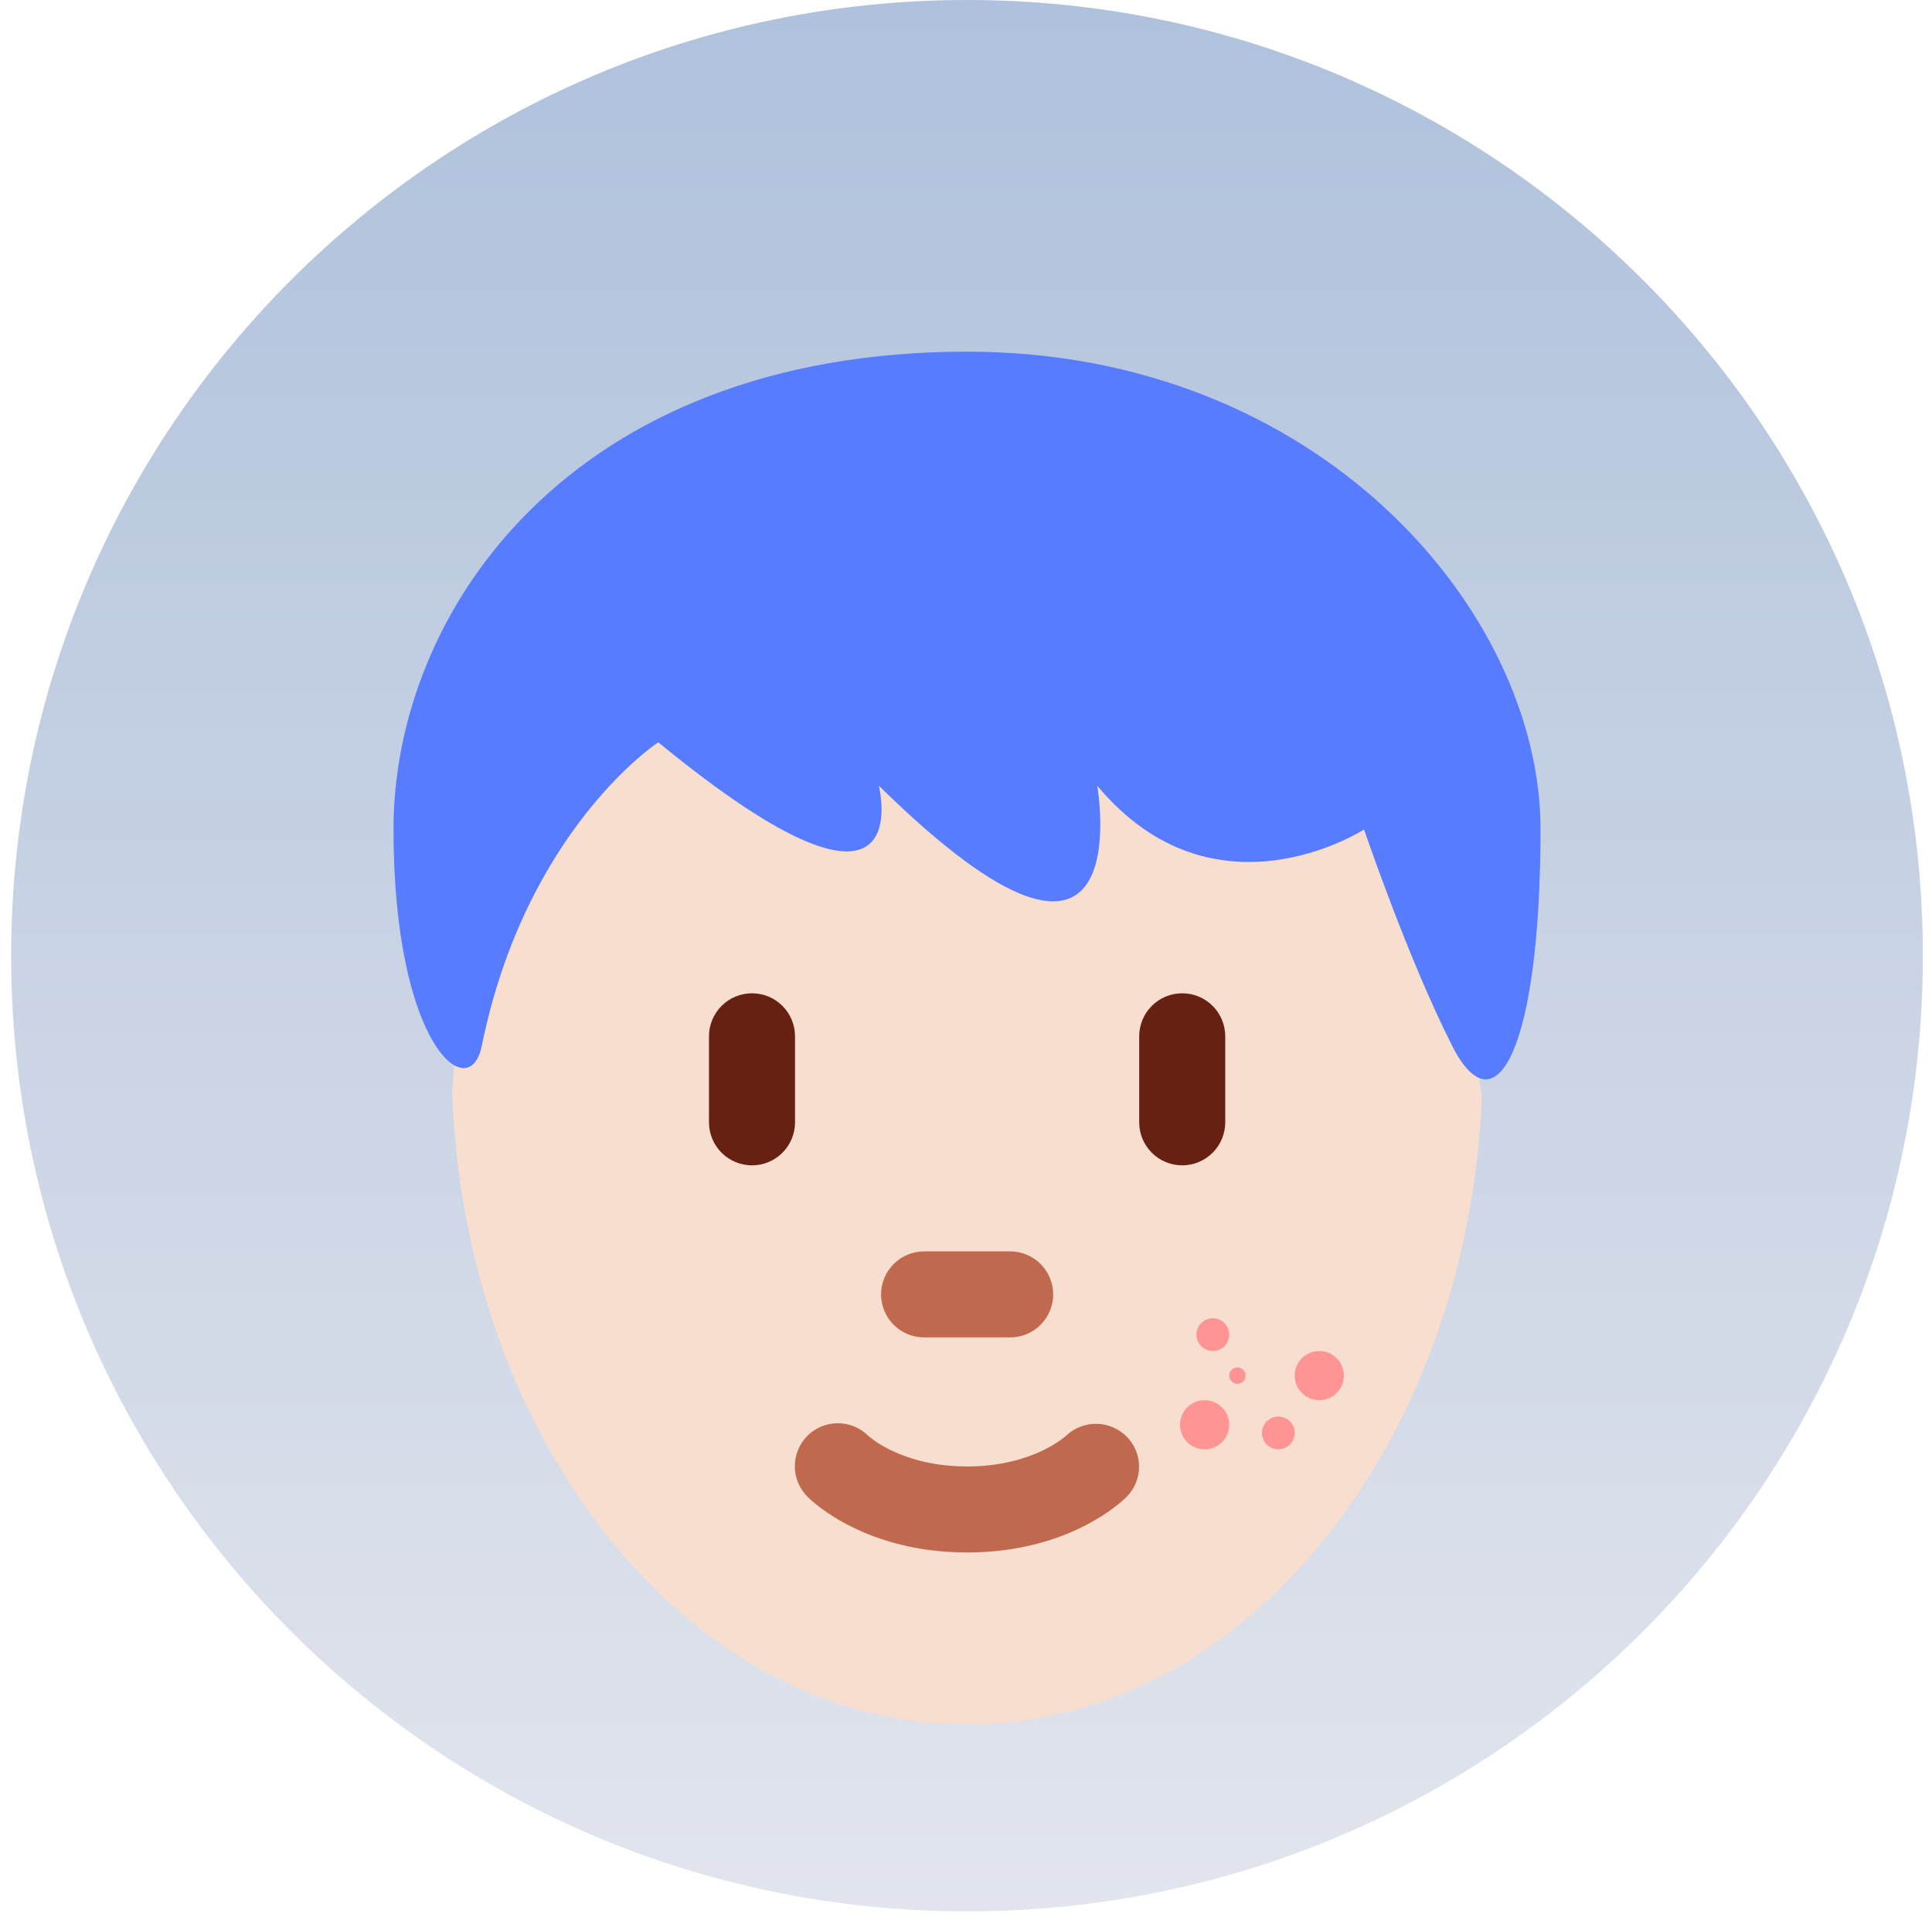
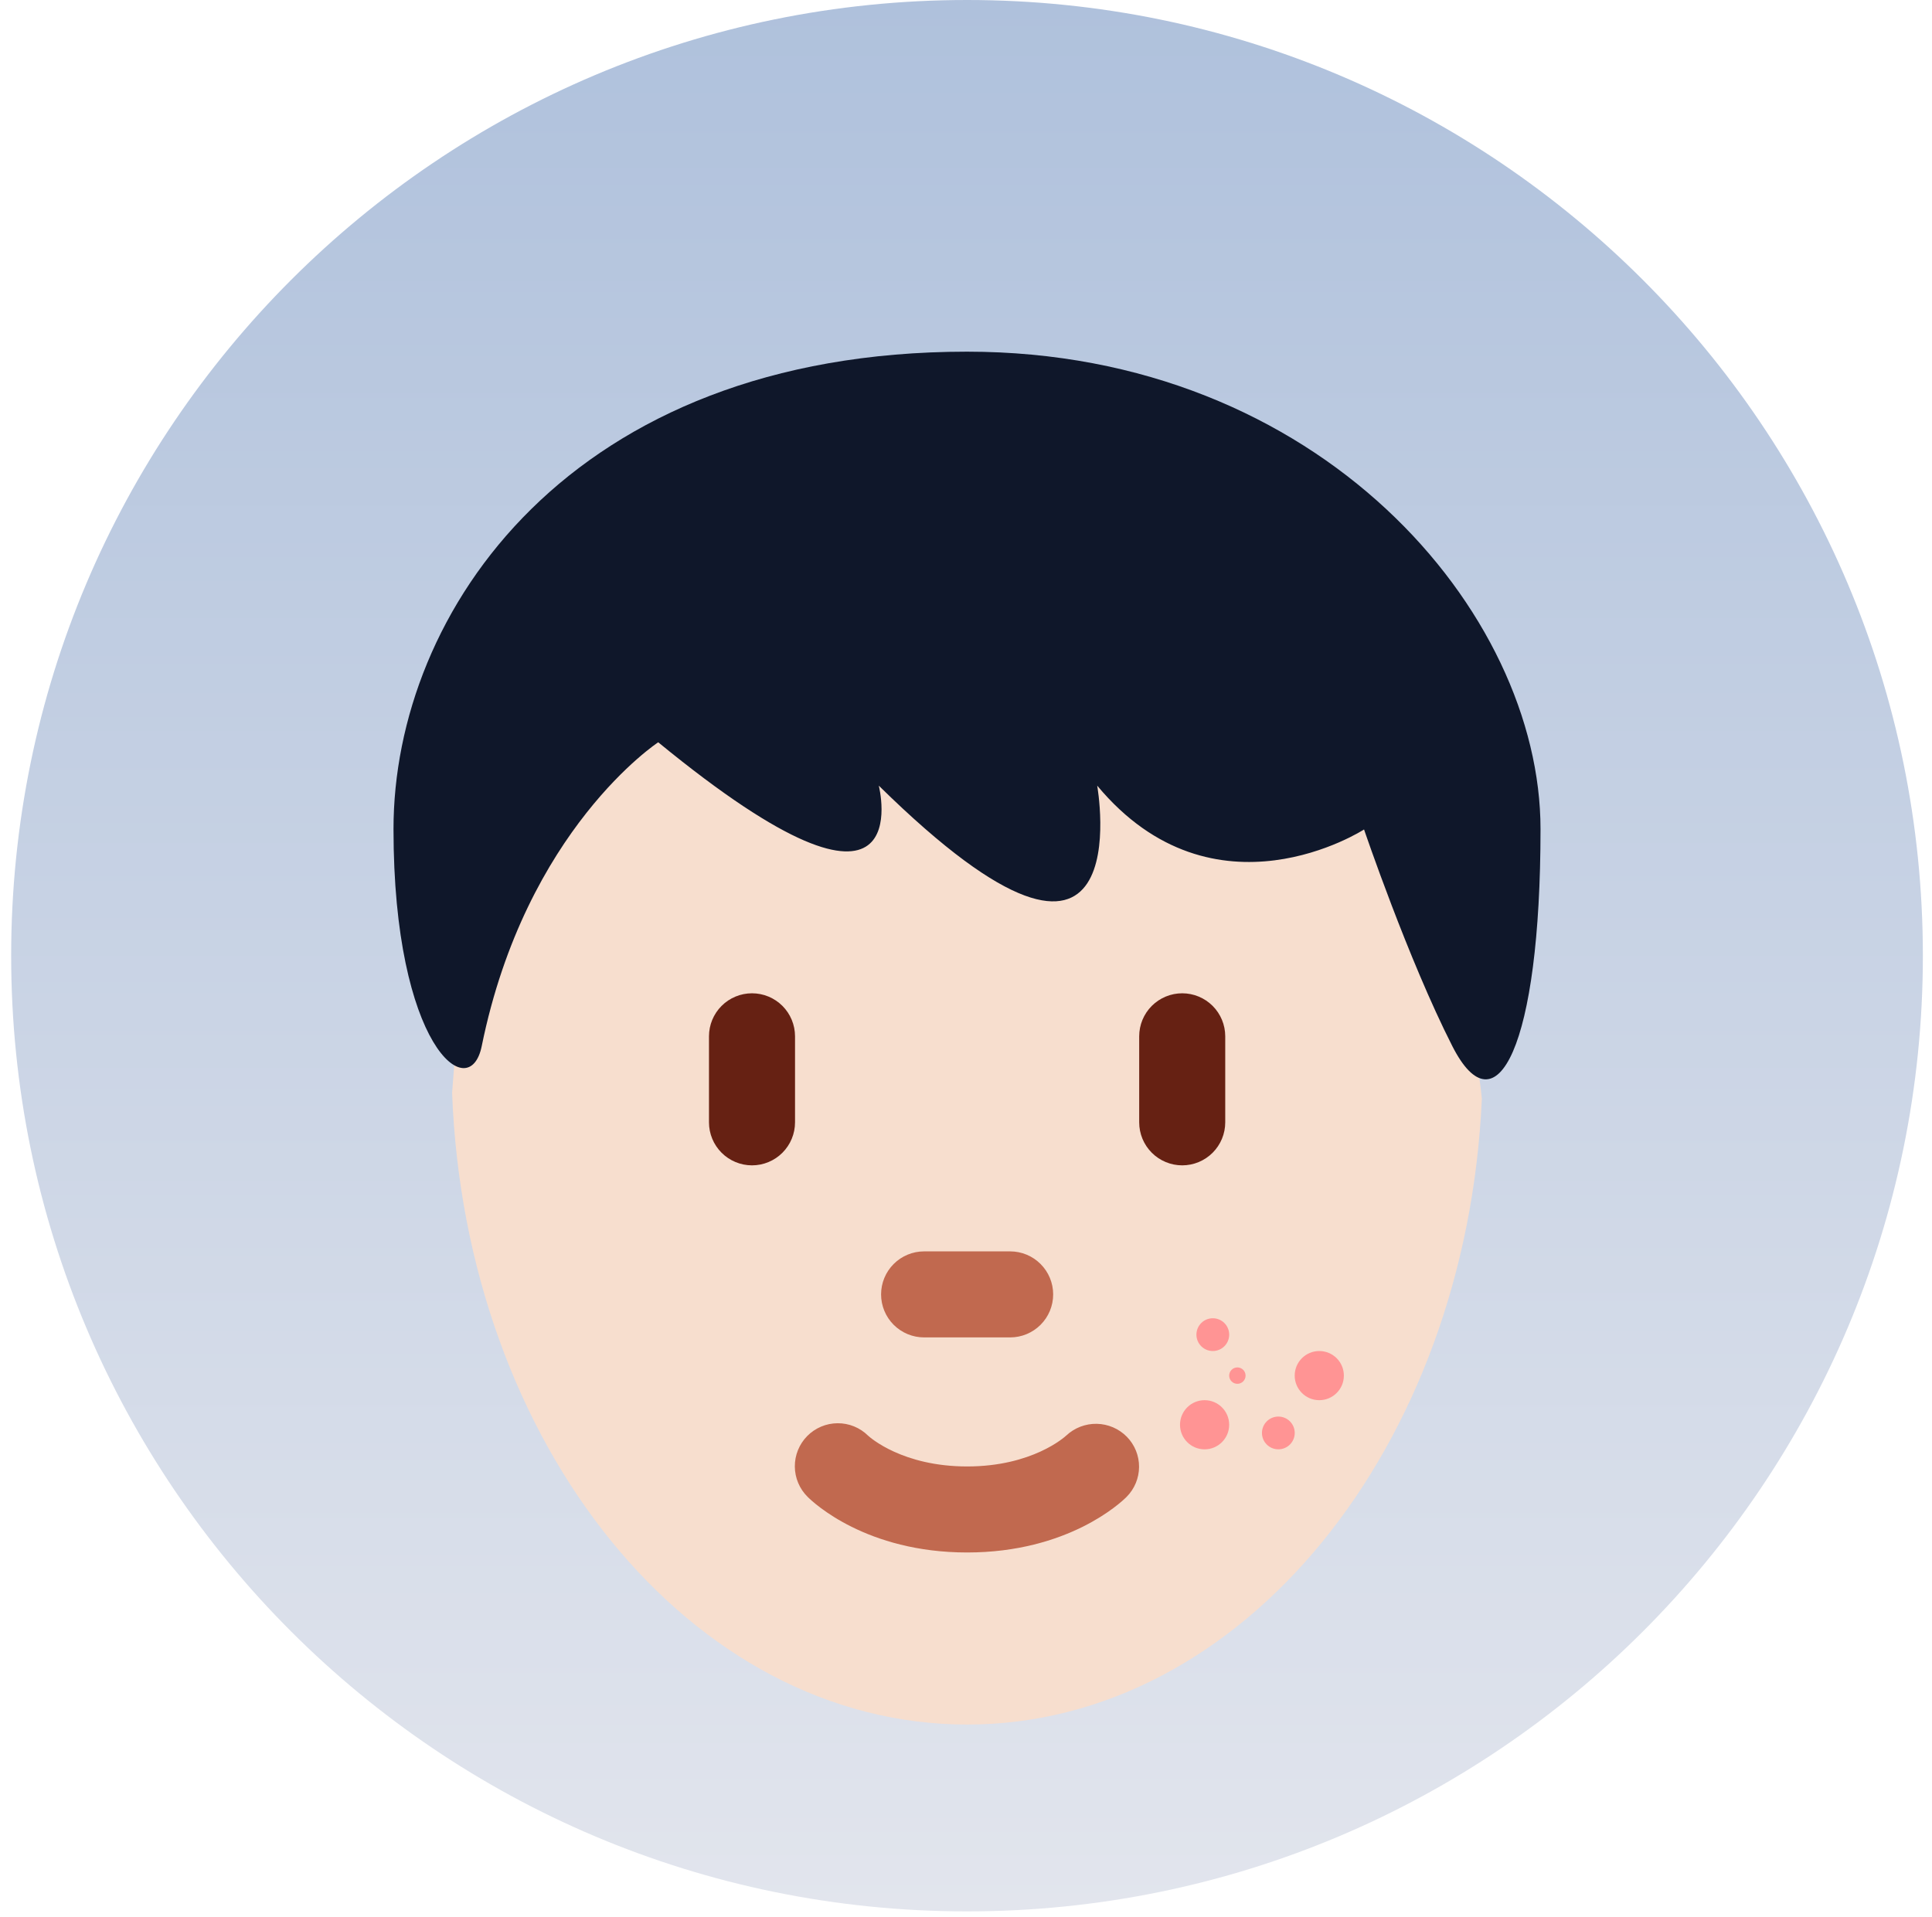
<svg xmlns="http://www.w3.org/2000/svg" width="127" height="126" viewBox="0 0 127 126" fill="none">
  <circle cx="63.567" cy="62.833" r="62.833" fill="url(#paint0_linear_4741_2341)" />
  <path d="M78.727 46.326C67.415 46.326 42.948 43.385 42.948 43.385C42.948 43.385 38.056 48.766 35.228 51.594C29.959 56.863 30.417 63.531 29.719 71.848C30.587 94.964 45.386 113.382 63.572 113.382C81.654 113.382 96.394 95.17 97.409 72.233C96.413 61.967 89.502 46.326 78.727 46.326Z" fill="#F7DECE" />
  <path d="M63.574 102.069C56.936 102.069 53.464 98.789 53.09 98.413C52.556 97.886 52.253 97.169 52.248 96.419C52.243 95.669 52.536 94.948 53.062 94.414C53.589 93.88 54.306 93.577 55.056 93.572C55.806 93.566 56.527 93.859 57.061 94.386C57.205 94.519 59.34 96.413 63.574 96.413C67.869 96.413 70.002 94.462 70.092 94.38C70.635 93.871 71.356 93.595 72.1 93.61C72.844 93.626 73.552 93.931 74.074 94.462C74.591 94.99 74.88 95.701 74.876 96.441C74.873 97.18 74.579 97.889 74.057 98.413C73.684 98.789 70.211 102.069 63.574 102.069ZM66.402 87.929H60.746C59.996 87.929 59.276 87.631 58.746 87.101C58.216 86.571 57.918 85.851 57.918 85.101C57.918 84.351 58.216 83.632 58.746 83.102C59.276 82.571 59.996 82.273 60.746 82.273H66.402C67.152 82.273 67.871 82.571 68.401 83.102C68.932 83.632 69.23 84.351 69.23 85.101C69.23 85.851 68.932 86.571 68.401 87.101C67.871 87.631 67.152 87.929 66.402 87.929Z" fill="#C1694F" />
  <path d="M49.433 76.617C48.683 76.617 47.964 76.319 47.434 75.788C46.903 75.258 46.605 74.539 46.605 73.789V68.133C46.605 67.383 46.903 66.663 47.434 66.133C47.964 65.603 48.683 65.305 49.433 65.305C50.183 65.305 50.903 65.603 51.433 66.133C51.963 66.663 52.261 67.383 52.261 68.133V73.789C52.261 74.539 51.963 75.258 51.433 75.788C50.903 76.319 50.183 76.617 49.433 76.617ZM77.713 76.617C76.963 76.617 76.244 76.319 75.713 75.788C75.183 75.258 74.885 74.539 74.885 73.789V68.133C74.885 67.383 75.183 66.663 75.713 66.133C76.244 65.603 76.963 65.305 77.713 65.305C78.463 65.305 79.182 65.603 79.713 66.133C80.243 66.663 80.541 67.383 80.541 68.133V73.789C80.541 74.539 80.243 75.258 79.713 75.788C79.182 76.319 78.463 76.617 77.713 76.617Z" fill="#662113" />
-   <path d="M63.567 23.121C86.77 23.121 101.266 40.242 101.266 54.509C101.266 68.773 98.365 74.485 95.466 68.773C92.564 63.069 89.666 54.534 89.666 54.534C89.666 54.534 79.83 60.905 72.124 51.652C72.124 51.652 75.17 68.773 57.767 51.652C57.767 51.652 60.668 63.069 43.268 48.802C43.268 48.802 34.566 54.509 31.667 68.773C30.864 72.735 25.867 68.773 25.867 54.509C25.864 40.242 37.465 23.121 63.567 23.121Z" fill="#577CFF" />
+   <path d="M63.567 23.121C86.77 23.121 101.266 40.242 101.266 54.509C101.266 68.773 98.365 74.485 95.466 68.773C92.564 63.069 89.666 54.534 89.666 54.534C89.666 54.534 79.83 60.905 72.124 51.652C72.124 51.652 75.17 68.773 57.767 51.652C57.767 51.652 60.668 63.069 43.268 48.802C43.268 48.802 34.566 54.509 31.667 68.773C30.864 72.735 25.867 68.773 25.867 54.509C25.864 40.242 37.465 23.121 63.567 23.121Z" fill="#0f172a" />
  <circle cx="79.724" cy="87.747" r="1.077" fill="#FF9494" />
  <circle cx="81.339" cy="90.441" r="0.539" fill="#FF9494" />
  <circle cx="79.184" cy="93.672" r="1.616" fill="#FF9494" />
  <circle cx="84.032" cy="94.21" r="1.077" fill="#FF9494" />
  <circle cx="86.723" cy="90.44" r="1.616" fill="#FF9494" />
  <defs>
    <linearGradient id="paint0_linear_4741_2341" x1="63.567" y1="0" x2="63.567" y2="125.665" gradientUnits="userSpaceOnUse">
      <stop stop-color="#AFC1DC" />
      <stop offset="1" stop-color="#E2E5ED" />
    </linearGradient>
  </defs>
</svg>
